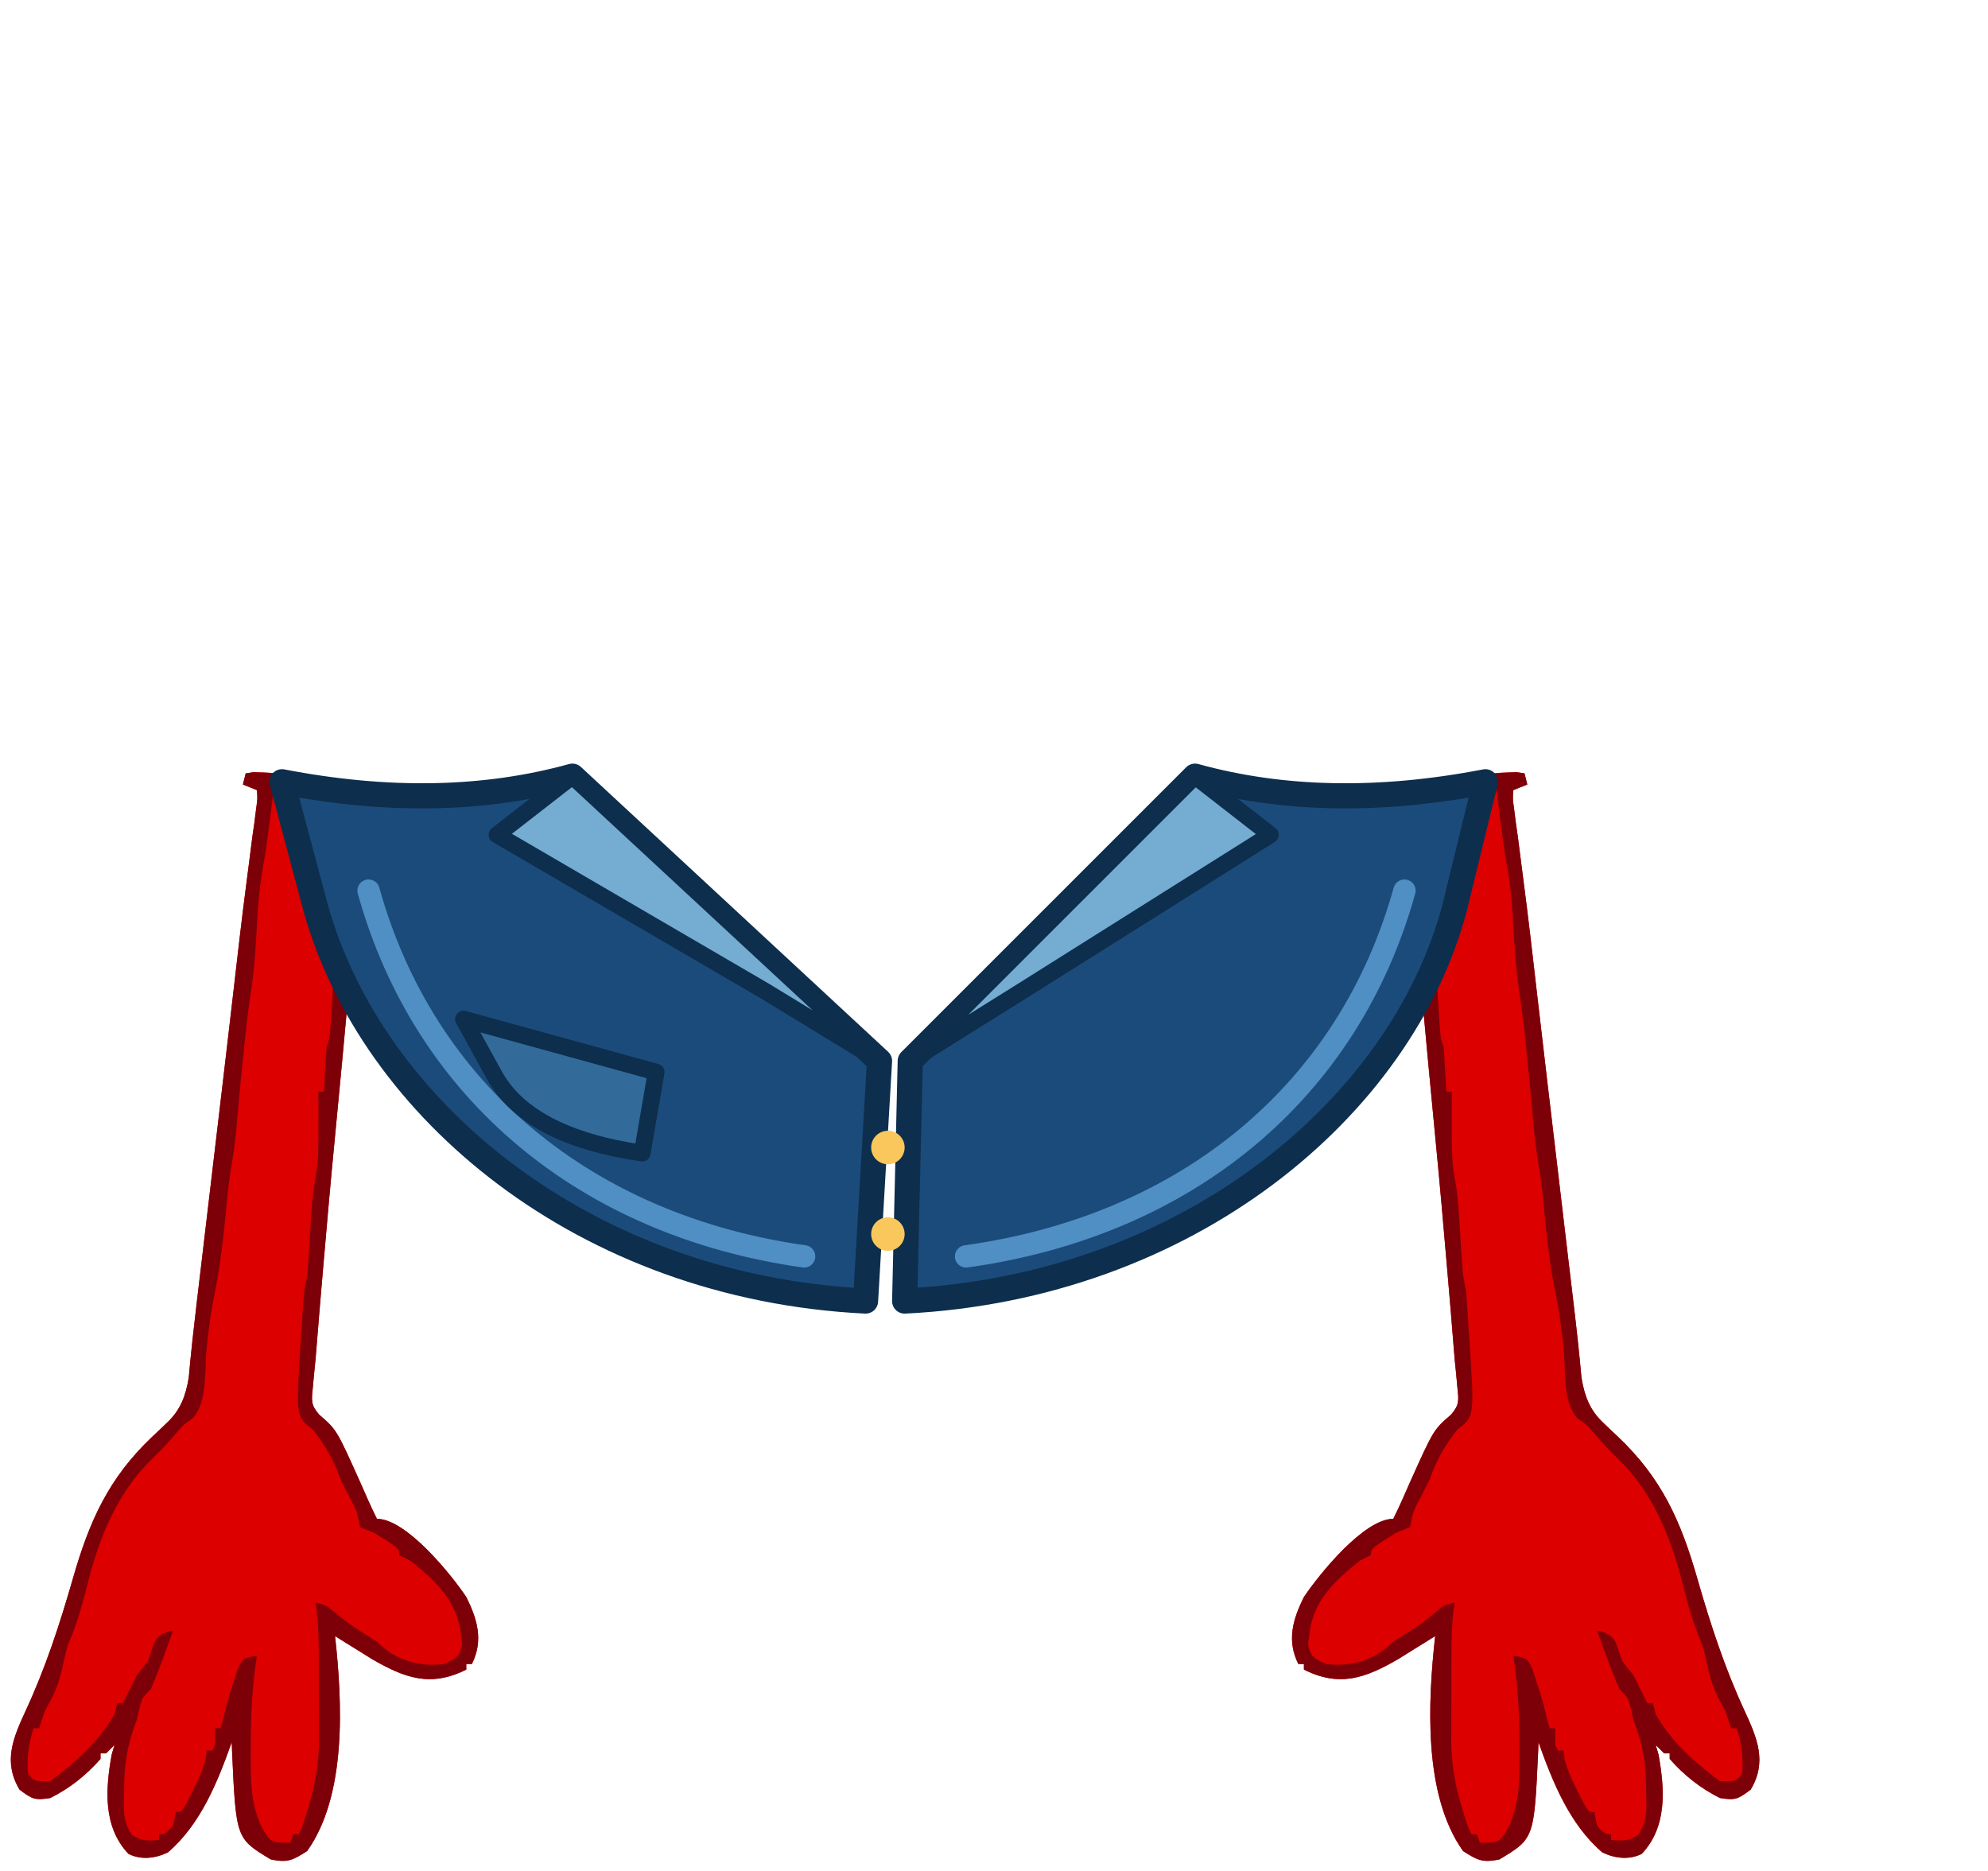
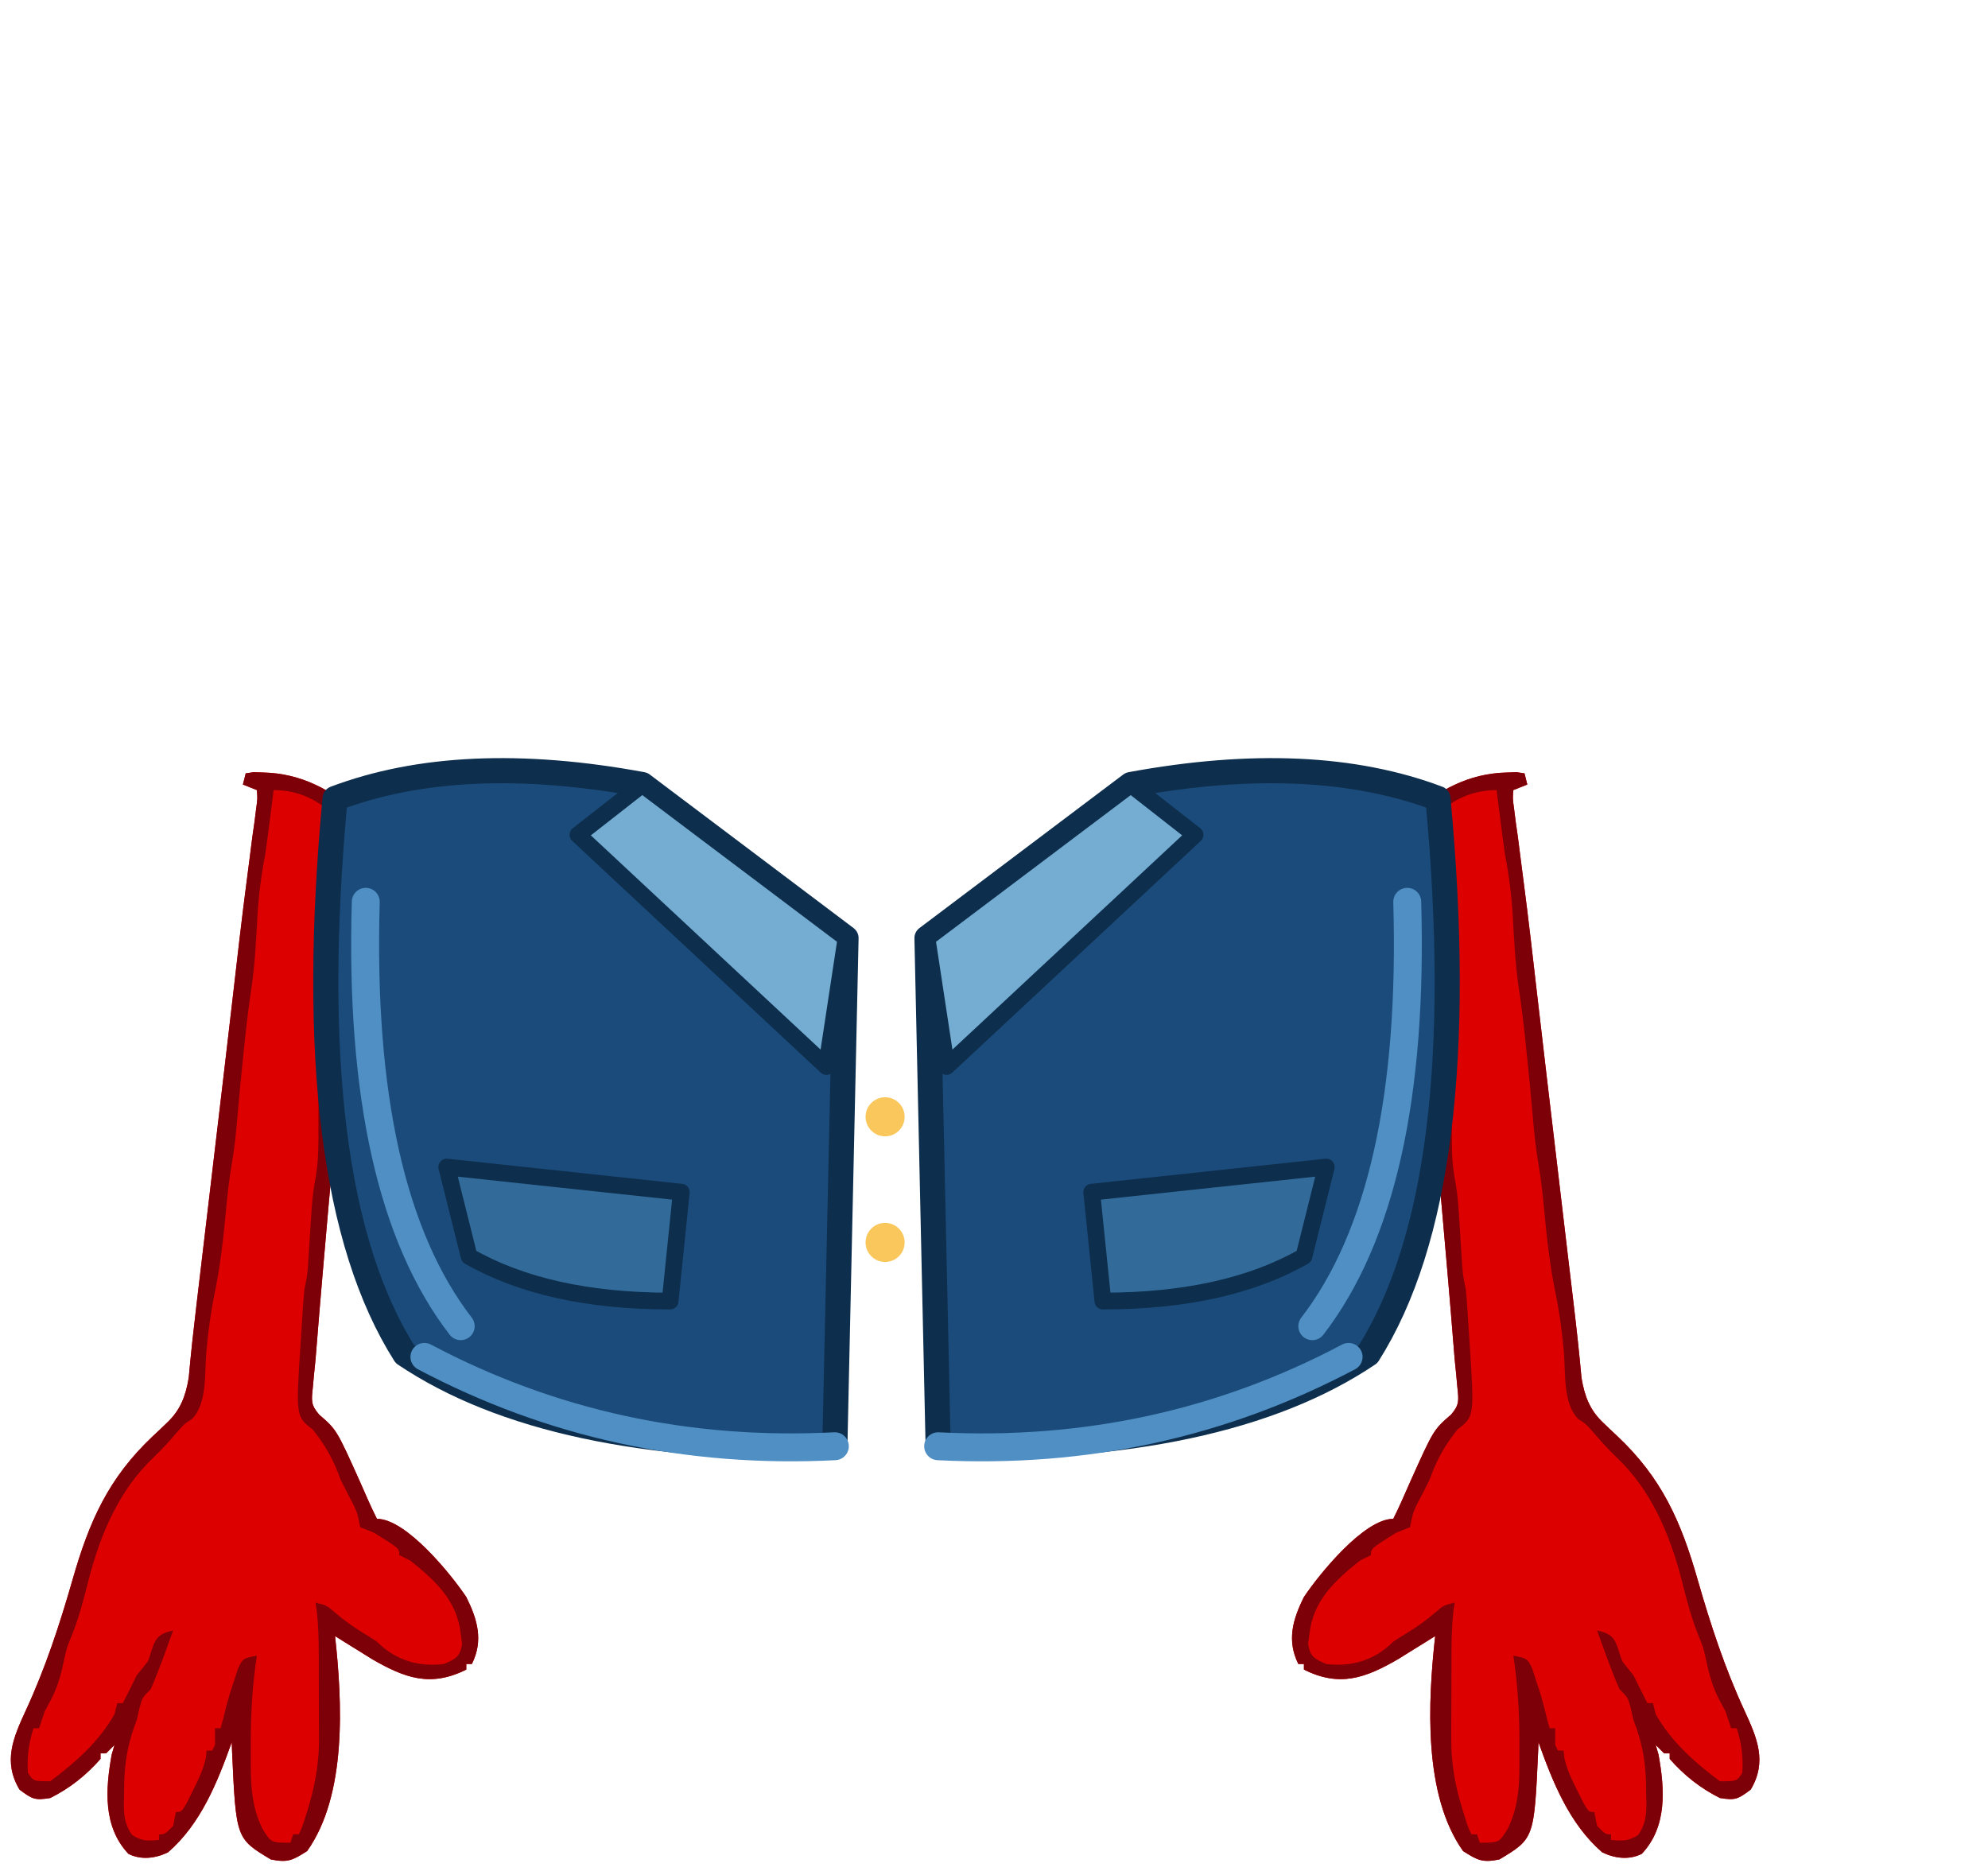
<svg xmlns="http://www.w3.org/2000/svg" viewBox="0 0 712 670">
  <g transform="translate(0,273)">
    <g transform="translate(175,0) scale(-1,1)">
      <path d="M0 0 C1.15 -0.04 2.3 -0.07 3.48 -0.11 C3.94 -0.04 3.94 -0.04 6.25 0.31 C6.41 0.97 6.41 0.97 7.25 4.31 C5.6 4.97 3.95 5.63 2.25 6.31 C2 9.26 2 9.26 2.54 13.21 C2.73 14.74 2.93 16.27 3.13 17.86 C3.38 19.59 3.62 21.33 3.88 23.12 C4.25 26.02 4.62 28.92 4.99 31.82 C5.27 33.98 5.55 36.15 5.83 38.32 C7.69 52.48 9.3 66.67 10.93 80.86 C11.89 89.14 12.86 97.42 13.83 105.7 C14.03 107.38 14.23 109.06 14.43 110.8 C17.04 133.07 19.68 155.34 22.33 177.62 C22.42 178.37 22.42 178.37 22.88 182.21 C23.22 185.11 23.57 188.01 23.91 190.91 C24.94 199.53 25.88 208.15 26.66 216.8 C27.75 223.31 29.61 228.35 34.45 232.9 C35.27 233.68 36.09 234.47 36.93 235.28 C37.78 236.08 38.62 236.87 39.5 237.69 C55.39 252.67 62.28 268.15 68.25 289.06 C72.89 305.2 78 320.81 85.06 336.06 C89.58 345.84 93.22 354.36 87.25 364.31 C82.67 367.74 81.77 368.19 76.25 367.31 C69.24 363.81 63.44 359.19 58.25 353.31 C58.25 352.65 58.25 351.99 58.25 351.31 C57.59 351.31 56.93 351.31 56.25 351.31 C55.26 350.32 54.27 349.33 53.25 348.31 C53.58 349.45 53.91 350.58 54.25 351.75 C56.48 364.16 57.42 377.55 48.25 387.31 C43.67 389.6 38.51 388.93 34.06 386.75 C22.32 376.58 16.36 361.64 11.25 347.31 C11.21 348.38 11.18 349.44 11.14 350.54 C9.72 381.83 9.72 381.83 -2.75 389.31 C-8.86 390.54 -10.57 389.6 -15.75 386.31 C-30.1 366.14 -28.33 332.73 -25.75 309.31 C-26.94 310.06 -28.14 310.81 -29.37 311.58 C-30.96 312.56 -32.55 313.55 -34.19 314.56 C-35.75 315.54 -37.32 316.51 -38.93 317.52 C-50.77 324.39 -59.98 327.7 -72.75 321.31 C-72.75 320.65 -72.75 319.99 -72.75 319.31 C-73.41 319.31 -74.07 319.31 -74.75 319.31 C-78.94 310.94 -76.77 303.36 -72.75 295.31 C-67.26 287.1 -51.21 267.31 -40.75 267.31 C-38.52 262.86 -36.56 258.31 -34.56 253.75 C-26.31 235.4 -26.31 235.4 -20.04 229.97 C-16.99 226.43 -17.32 224.84 -17.79 220.25 C-17.86 219.49 -17.86 219.49 -18.21 215.66 C-18.39 213.89 -18.57 212.13 -18.75 210.31 C-18.92 208.23 -19.09 206.15 -19.26 204.07 C-19.83 196.84 -20.44 189.61 -21.06 182.38 C-21.12 181.72 -21.12 181.72 -21.4 178.41 C-22.75 162.54 -24.15 146.67 -25.69 130.81 C-27.37 113.42 -29 96.02 -30.58 78.62 C-30.86 75.61 -31.14 72.6 -31.41 69.6 C-31.81 65.35 -32.19 61.11 -32.58 56.86 C-32.7 55.6 -32.82 54.34 -32.94 53.04 C-33.67 44.78 -33.88 36.61 -33.75 28.31 C-35.73 28.31 -37.71 28.31 -39.75 28.31 C-41.2 22.5 -38.45 19.57 -34.75 15.31 C-24.71 6.31 -13.7 0.29 0 0 Z " fill="#DC0000" transform="translate(80.75,3.6875)" />
      <path d="M0 0 C1.15 -0.04 2.3 -0.07 3.48 -0.11 C3.94 -0.04 3.94 -0.04 6.25 0.31 C6.41 0.97 6.41 0.97 7.25 4.31 C5.6 4.97 3.95 5.63 2.25 6.31 C2 9.26 2 9.26 2.54 13.21 C2.73 14.74 2.93 16.27 3.13 17.86 C3.38 19.59 3.62 21.33 3.88 23.12 C4.25 26.02 4.62 28.92 4.99 31.82 C5.27 33.98 5.55 36.15 5.83 38.32 C7.69 52.48 9.3 66.67 10.93 80.86 C11.89 89.14 12.86 97.42 13.83 105.7 C14.03 107.38 14.23 109.06 14.43 110.8 C17.04 133.07 19.68 155.34 22.33 177.62 C22.42 178.37 22.42 178.37 22.88 182.21 C23.22 185.11 23.57 188.01 23.91 190.91 C24.94 199.53 25.88 208.15 26.66 216.8 C27.75 223.31 29.61 228.35 34.45 232.9 C35.27 233.68 36.09 234.47 36.93 235.28 C37.78 236.08 38.62 236.87 39.5 237.69 C55.39 252.67 62.28 268.15 68.25 289.06 C72.89 305.2 78 320.81 85.06 336.06 C89.58 345.84 93.22 354.36 87.25 364.31 C82.67 367.74 81.77 368.19 76.25 367.31 C69.24 363.81 63.44 359.19 58.25 353.31 C58.25 352.65 58.25 351.99 58.25 351.31 C57.59 351.31 56.93 351.31 56.25 351.31 C55.26 350.32 54.27 349.33 53.25 348.31 C53.58 349.45 53.91 350.58 54.25 351.75 C56.48 364.16 57.42 377.55 48.25 387.31 C43.67 389.6 38.51 388.93 34.06 386.75 C22.32 376.58 16.36 361.64 11.25 347.31 C11.21 348.38 11.18 349.44 11.14 350.54 C9.72 381.83 9.72 381.83 -2.75 389.31 C-8.86 390.54 -10.57 389.6 -15.75 386.31 C-30.1 366.14 -28.33 332.73 -25.75 309.31 C-26.94 310.06 -28.14 310.81 -29.37 311.58 C-30.96 312.56 -32.55 313.55 -34.19 314.56 C-35.75 315.54 -37.32 316.51 -38.93 317.52 C-50.77 324.39 -59.98 327.7 -72.75 321.31 C-72.75 320.65 -72.75 319.99 -72.75 319.31 C-73.41 319.31 -74.07 319.31 -74.75 319.31 C-78.94 310.94 -76.77 303.36 -72.75 295.31 C-67.26 287.1 -51.21 267.31 -40.75 267.31 C-38.52 262.86 -36.56 258.31 -34.56 253.75 C-26.31 235.4 -26.31 235.4 -20.04 229.97 C-16.99 226.43 -17.32 224.84 -17.79 220.25 C-17.86 219.49 -17.86 219.49 -18.21 215.66 C-18.39 213.89 -18.57 212.13 -18.75 210.31 C-18.92 208.23 -19.09 206.15 -19.26 204.07 C-19.83 196.84 -20.44 189.61 -21.06 182.38 C-21.12 181.72 -21.12 181.72 -21.4 178.41 C-22.75 162.54 -24.15 146.67 -25.69 130.81 C-27.37 113.42 -29 96.02 -30.58 78.62 C-30.86 75.61 -31.14 72.6 -31.41 69.6 C-31.81 65.35 -32.19 61.11 -32.58 56.86 C-32.7 55.6 -32.82 54.34 -32.94 53.04 C-33.67 44.78 -33.88 36.61 -33.75 28.31 C-35.73 28.31 -37.71 28.31 -39.75 28.31 C-41.2 22.5 -38.45 19.57 -34.75 15.31 C-24.71 6.31 -13.7 0.29 0 0 Z M-28.75 18.31 C-29.75 25.74 -28.68 33.47 -27.83 40.88 C-26.52 53 -25.76 65.16 -25 77.33 C-24.81 80.24 -24.62 83.15 -24.43 86.06 C-24.33 87.77 -24.22 89.48 -24.11 91.23 C-23.75 95.31 -23.75 95.31 -22.75 98.31 C-22.52 101.04 -22.34 103.77 -22.19 106.5 C-22.1 107.96 -22.02 109.42 -21.93 110.92 C-21.87 112.04 -21.81 113.16 -21.75 114.31 C-21.09 114.31 -20.43 114.31 -19.75 114.31 C-19.77 116.27 -19.79 118.23 -19.81 120.25 C-19.81 139.19 -19.81 139.19 -18.26 148.13 C-17.73 151.45 -17.46 154.71 -17.25 158.07 C-17.17 159.33 -17.09 160.6 -17 161.9 C-16.83 164.56 -16.67 167.21 -16.5 169.86 C-16.42 171.12 -16.34 172.39 -16.25 173.69 C-16.21 174.27 -16.21 174.27 -16.03 177.18 C-15.75 180.31 -15.75 180.31 -14.75 185.31 C-14.29 190.28 -14 195.27 -13.69 200.25 C-13.6 201.59 -13.51 202.93 -13.41 204.31 C-11.71 230.69 -11.71 230.69 -17.75 235.31 C-22.31 240.99 -25.35 246.43 -27.75 253.31 C-29.27 256.39 -30.84 259.44 -32.45 262.48 C-33.75 265.31 -33.75 265.31 -34.75 270.31 C-36.4 270.97 -38.05 271.63 -39.75 272.31 C-48.75 277.92 -48.75 277.92 -48.75 280.31 C-50.07 280.97 -51.39 281.63 -52.75 282.31 C-61.65 289.43 -69.39 296.58 -70.75 308.31 C-70.91 309.57 -71.08 310.83 -71.25 312.12 C-70.53 316.74 -68.95 317.47 -64.75 319.31 C-55.51 320.42 -47.35 317.91 -40.75 311.31 C-39.01 310.14 -37.23 309.02 -35.44 307.94 C-31.91 305.76 -28.98 303.65 -25.81 300.94 C-22.75 298.31 -22.75 298.31 -18.75 297.31 C-18.91 298.4 -19.07 299.48 -19.24 300.6 C-19.82 305.97 -19.91 311.28 -19.92 316.68 C-19.92 317.75 -19.92 318.83 -19.93 319.94 C-19.93 322.2 -19.94 324.46 -19.94 326.73 C-19.94 330.17 -19.96 333.61 -19.97 337.05 C-19.98 339.26 -19.98 341.47 -19.98 343.68 C-19.99 344.7 -19.99 345.71 -20 346.76 C-19.97 355.67 -18.36 363.85 -15.69 372.31 C-15.35 373.41 -15 374.5 -14.65 375.62 C-13.75 378.31 -13.75 378.31 -12.75 380.31 C-12.09 380.31 -11.43 380.31 -10.75 380.31 C-10.59 380.81 -10.59 380.81 -9.75 383.31 C-2.84 383.31 -2.84 383.31 0.25 378.31 C4.72 369.21 4.44 360.51 4.44 350.56 C4.44 349.87 4.44 349.87 4.44 346.37 C4.39 336.22 3.79 326.36 2.25 316.31 C7.25 317.31 7.25 317.31 8.98 320.85 C9.22 321.59 9.22 321.59 10.44 325.38 C10.93 326.85 11.41 328.33 11.92 329.85 C12.81 332.83 13.6 335.84 14.3 338.87 C14.46 339.44 14.46 339.44 15.25 342.31 C15.91 342.31 16.57 342.31 17.25 342.31 C17.25 344.29 17.25 346.27 17.25 348.31 C17.58 348.97 17.91 349.63 18.25 350.31 C18.91 350.31 19.57 350.31 20.25 350.31 C20.33 351.13 20.42 351.95 20.5 352.79 C21.43 357.17 23.18 360.69 25.19 364.69 C25.9 366.12 26.61 367.55 27.34 369.02 C29.25 372.31 29.25 372.31 31.25 372.31 C31.58 373.96 31.91 375.61 32.25 377.31 C35.25 380.31 35.25 380.31 37.25 380.31 C37.25 380.97 37.25 381.63 37.25 382.31 C41.27 382.71 43.52 382.79 46.95 380.54 C50.37 375.74 49.95 370.98 49.81 365.31 C49.8 364.19 49.79 363.06 49.77 361.91 C49.56 353.7 48.25 346.99 45.25 339.31 C44.9 337.79 44.55 336.26 44.19 334.69 C43.25 331.31 43.25 331.31 40.25 328.31 C37.28 321.43 34.78 314.37 32.25 307.31 C39.37 308.74 38.85 311.81 41.25 318.31 C42.56 320 43.89 321.67 45.25 323.31 C46.12 325.07 46.98 326.82 47.88 328.62 C48.27 329.4 48.27 329.4 50.25 333.31 C50.91 333.31 51.57 333.31 52.25 333.31 C52.58 334.63 52.91 335.95 53.25 337.31 C58.95 347.29 67.11 354.46 76.25 361.31 C82.25 361.31 82.25 361.31 84.25 358.31 C84.63 352.64 83.99 347.73 82.25 342.31 C81.59 342.31 80.93 342.31 80.25 342.31 C79.57 340.32 78.91 338.32 78.25 336.31 C77.85 335.56 77.85 335.56 75.81 331.75 C73.25 326.77 72.12 321.9 70.99 316.45 C70.25 313.31 70.25 313.31 68.38 308.69 C65.79 302.15 64.12 295.52 62.4 288.7 C58.16 272.51 51.54 256.98 39.25 245.31 C36.42 242.55 33.8 239.78 31.25 236.75 C28.25 233.31 28.25 233.31 25.5 231.56 C20.03 226.09 20.98 215.2 20.38 207.94 C19.75 200.58 18.8 193.48 17.31 186.25 C15.31 176.41 14.21 166.6 13.29 156.61 C12.77 151.05 12.18 145.57 11.22 140.07 C10.33 134.8 9.75 129.63 9.31 124.31 C8.55 115.47 7.69 106.64 6.75 97.81 C6.63 96.68 6.51 95.55 6.39 94.38 C5.78 88.71 5.08 83.06 4.22 77.42 C2.95 68.73 2.52 60.02 2.04 51.26 C1.59 43.79 0.68 36.67 -0.75 29.31 C-1.35 25.26 -1.86 21.19 -2.38 17.12 C-2.44 16.6 -2.44 16.6 -2.78 13.95 C-3.11 11.41 -3.43 8.86 -3.75 6.31 C-14.28 6.31 -21.48 11.04 -28.75 18.31 Z " fill="#7D0008" transform="translate(80.75,3.6875)" />
    </g>
    <g transform="translate(459,0)">
      <path d="M0 0 C1.15 -0.04 2.3 -0.07 3.48 -0.11 C3.94 -0.04 3.94 -0.04 6.25 0.31 C6.41 0.97 6.41 0.97 7.25 4.31 C5.6 4.97 3.95 5.63 2.25 6.31 C2 9.26 2 9.26 2.54 13.21 C2.73 14.74 2.93 16.27 3.13 17.86 C3.38 19.59 3.62 21.33 3.88 23.12 C4.25 26.02 4.62 28.92 4.99 31.82 C5.27 33.98 5.55 36.15 5.83 38.32 C7.69 52.48 9.3 66.67 10.93 80.86 C11.89 89.14 12.86 97.42 13.83 105.7 C14.03 107.38 14.23 109.06 14.43 110.8 C17.04 133.07 19.68 155.34 22.33 177.62 C22.42 178.37 22.42 178.37 22.88 182.21 C23.22 185.11 23.57 188.01 23.91 190.91 C24.94 199.53 25.88 208.15 26.66 216.8 C27.75 223.31 29.61 228.35 34.45 232.9 C35.27 233.68 36.09 234.47 36.93 235.28 C37.78 236.08 38.62 236.87 39.5 237.69 C55.39 252.67 62.28 268.15 68.25 289.06 C72.89 305.2 78 320.81 85.06 336.06 C89.58 345.84 93.22 354.36 87.25 364.31 C82.67 367.74 81.77 368.19 76.25 367.31 C69.24 363.81 63.44 359.19 58.25 353.31 C58.25 352.65 58.25 351.99 58.25 351.31 C57.59 351.31 56.93 351.31 56.25 351.31 C55.26 350.32 54.27 349.33 53.25 348.31 C53.58 349.45 53.91 350.58 54.25 351.75 C56.48 364.16 57.42 377.55 48.25 387.31 C43.67 389.6 38.51 388.93 34.06 386.75 C22.32 376.58 16.36 361.64 11.25 347.31 C11.21 348.38 11.18 349.44 11.14 350.54 C9.72 381.83 9.72 381.83 -2.75 389.31 C-8.86 390.54 -10.57 389.6 -15.75 386.31 C-30.1 366.14 -28.33 332.73 -25.75 309.31 C-26.94 310.06 -28.14 310.81 -29.37 311.58 C-30.96 312.56 -32.55 313.55 -34.19 314.56 C-35.75 315.54 -37.32 316.51 -38.93 317.52 C-50.77 324.39 -59.98 327.7 -72.75 321.31 C-72.75 320.65 -72.75 319.99 -72.75 319.31 C-73.41 319.31 -74.07 319.31 -74.75 319.31 C-78.94 310.94 -76.77 303.36 -72.75 295.31 C-67.26 287.1 -51.21 267.31 -40.75 267.31 C-38.52 262.86 -36.56 258.31 -34.56 253.75 C-26.31 235.4 -26.31 235.4 -20.04 229.97 C-16.99 226.43 -17.32 224.84 -17.79 220.25 C-17.86 219.49 -17.86 219.49 -18.21 215.66 C-18.39 213.89 -18.57 212.13 -18.75 210.31 C-18.92 208.23 -19.09 206.15 -19.26 204.07 C-19.83 196.84 -20.44 189.61 -21.06 182.38 C-21.12 181.72 -21.12 181.72 -21.4 178.41 C-22.75 162.54 -24.15 146.67 -25.69 130.81 C-27.37 113.42 -29 96.02 -30.58 78.62 C-30.86 75.61 -31.14 72.6 -31.41 69.6 C-31.81 65.35 -32.19 61.11 -32.58 56.86 C-32.7 55.6 -32.82 54.34 -32.94 53.04 C-33.67 44.78 -33.88 36.61 -33.75 28.31 C-35.73 28.31 -37.71 28.31 -39.75 28.31 C-41.2 22.5 -38.45 19.57 -34.75 15.31 C-24.71 6.31 -13.7 0.29 0 0 Z " fill="#DC0000" transform="translate(80.75,3.6875)" />
      <path d="M0 0 C1.15 -0.04 2.3 -0.07 3.48 -0.11 C3.94 -0.04 3.94 -0.04 6.25 0.31 C6.41 0.97 6.41 0.97 7.25 4.31 C5.6 4.97 3.95 5.63 2.25 6.31 C2 9.26 2 9.26 2.54 13.21 C2.73 14.74 2.93 16.27 3.13 17.86 C3.38 19.59 3.62 21.33 3.88 23.12 C4.25 26.02 4.62 28.92 4.99 31.82 C5.27 33.98 5.55 36.15 5.83 38.32 C7.69 52.48 9.3 66.67 10.93 80.86 C11.89 89.14 12.86 97.42 13.83 105.7 C14.03 107.38 14.23 109.06 14.43 110.8 C17.04 133.07 19.68 155.34 22.33 177.62 C22.42 178.37 22.42 178.37 22.88 182.21 C23.22 185.11 23.57 188.01 23.91 190.91 C24.94 199.53 25.88 208.15 26.66 216.8 C27.75 223.31 29.61 228.35 34.45 232.9 C35.27 233.68 36.09 234.47 36.93 235.28 C37.78 236.08 38.62 236.87 39.5 237.69 C55.39 252.67 62.28 268.15 68.25 289.06 C72.89 305.2 78 320.81 85.06 336.06 C89.58 345.84 93.22 354.36 87.25 364.31 C82.67 367.74 81.77 368.19 76.25 367.31 C69.24 363.81 63.44 359.19 58.25 353.31 C58.25 352.65 58.25 351.99 58.25 351.31 C57.59 351.31 56.93 351.31 56.25 351.31 C55.26 350.32 54.27 349.33 53.25 348.31 C53.58 349.45 53.91 350.58 54.25 351.75 C56.48 364.16 57.42 377.55 48.25 387.31 C43.67 389.6 38.51 388.93 34.06 386.75 C22.32 376.58 16.36 361.64 11.25 347.31 C11.21 348.38 11.18 349.44 11.14 350.54 C9.72 381.83 9.72 381.83 -2.75 389.31 C-8.86 390.54 -10.57 389.6 -15.75 386.31 C-30.1 366.14 -28.33 332.73 -25.75 309.31 C-26.94 310.06 -28.14 310.81 -29.37 311.58 C-30.96 312.56 -32.55 313.55 -34.19 314.56 C-35.75 315.54 -37.32 316.51 -38.93 317.52 C-50.77 324.39 -59.98 327.7 -72.75 321.31 C-72.75 320.65 -72.75 319.99 -72.75 319.31 C-73.41 319.31 -74.07 319.31 -74.75 319.31 C-78.94 310.94 -76.77 303.36 -72.75 295.31 C-67.26 287.1 -51.21 267.31 -40.75 267.31 C-38.52 262.86 -36.56 258.31 -34.56 253.75 C-26.31 235.4 -26.31 235.4 -20.04 229.97 C-16.99 226.43 -17.32 224.84 -17.79 220.25 C-17.86 219.49 -17.86 219.49 -18.21 215.66 C-18.39 213.89 -18.57 212.13 -18.75 210.31 C-18.92 208.23 -19.09 206.15 -19.26 204.07 C-19.83 196.84 -20.44 189.61 -21.06 182.38 C-21.12 181.72 -21.12 181.72 -21.4 178.41 C-22.75 162.54 -24.15 146.67 -25.69 130.81 C-27.37 113.42 -29 96.02 -30.58 78.62 C-30.86 75.61 -31.14 72.6 -31.41 69.6 C-31.81 65.35 -32.19 61.11 -32.58 56.86 C-32.7 55.6 -32.82 54.34 -32.94 53.04 C-33.67 44.78 -33.88 36.61 -33.75 28.31 C-35.73 28.31 -37.71 28.31 -39.75 28.31 C-41.2 22.5 -38.45 19.57 -34.75 15.31 C-24.71 6.31 -13.7 0.29 0 0 Z M-28.75 18.31 C-29.75 25.74 -28.68 33.47 -27.83 40.88 C-26.52 53 -25.76 65.16 -25 77.33 C-24.81 80.24 -24.62 83.15 -24.43 86.06 C-24.33 87.77 -24.22 89.48 -24.11 91.23 C-23.75 95.31 -23.75 95.31 -22.75 98.31 C-22.52 101.04 -22.34 103.77 -22.19 106.5 C-22.1 107.96 -22.02 109.42 -21.93 110.92 C-21.87 112.04 -21.81 113.16 -21.75 114.31 C-21.09 114.31 -20.43 114.31 -19.75 114.31 C-19.77 116.27 -19.79 118.23 -19.81 120.25 C-19.81 139.19 -19.81 139.19 -18.26 148.13 C-17.73 151.45 -17.46 154.71 -17.25 158.07 C-17.17 159.33 -17.09 160.6 -17 161.9 C-16.83 164.56 -16.67 167.21 -16.5 169.86 C-16.42 171.12 -16.34 172.39 -16.25 173.69 C-16.21 174.27 -16.21 174.27 -16.03 177.18 C-15.75 180.31 -15.75 180.31 -14.75 185.31 C-14.29 190.28 -14 195.27 -13.69 200.25 C-13.6 201.59 -13.51 202.93 -13.41 204.31 C-11.71 230.69 -11.71 230.69 -17.75 235.31 C-22.31 240.99 -25.35 246.43 -27.75 253.31 C-29.27 256.39 -30.84 259.44 -32.45 262.48 C-33.75 265.31 -33.75 265.31 -34.75 270.31 C-36.4 270.97 -38.05 271.63 -39.75 272.31 C-48.75 277.92 -48.75 277.92 -48.75 280.31 C-50.07 280.97 -51.39 281.63 -52.75 282.31 C-61.65 289.43 -69.39 296.58 -70.75 308.31 C-70.91 309.57 -71.08 310.83 -71.25 312.12 C-70.53 316.74 -68.95 317.47 -64.75 319.31 C-55.51 320.42 -47.35 317.91 -40.75 311.31 C-39.01 310.14 -37.23 309.02 -35.44 307.94 C-31.91 305.76 -28.98 303.65 -25.81 300.94 C-22.75 298.31 -22.75 298.31 -18.75 297.31 C-18.91 298.4 -19.07 299.48 -19.24 300.6 C-19.82 305.97 -19.91 311.28 -19.92 316.68 C-19.92 317.75 -19.92 318.83 -19.93 319.94 C-19.93 322.2 -19.94 324.46 -19.94 326.73 C-19.94 330.17 -19.96 333.61 -19.97 337.05 C-19.98 339.26 -19.98 341.47 -19.98 343.68 C-19.99 344.7 -19.99 345.71 -20 346.76 C-19.97 355.67 -18.36 363.85 -15.69 372.31 C-15.35 373.41 -15 374.5 -14.65 375.62 C-13.75 378.31 -13.75 378.31 -12.75 380.31 C-12.09 380.31 -11.43 380.31 -10.75 380.31 C-10.59 380.81 -10.59 380.81 -9.75 383.31 C-2.84 383.31 -2.84 383.31 0.25 378.31 C4.72 369.21 4.44 360.51 4.44 350.56 C4.44 349.87 4.44 349.87 4.44 346.37 C4.39 336.22 3.79 326.36 2.25 316.31 C7.25 317.31 7.25 317.31 8.98 320.85 C9.22 321.59 9.22 321.59 10.44 325.38 C10.93 326.85 11.41 328.33 11.92 329.85 C12.81 332.83 13.6 335.84 14.3 338.87 C14.46 339.44 14.46 339.44 15.25 342.31 C15.91 342.31 16.57 342.31 17.25 342.31 C17.25 344.29 17.25 346.27 17.25 348.31 C17.58 348.97 17.91 349.63 18.25 350.31 C18.91 350.31 19.57 350.31 20.25 350.31 C20.33 351.13 20.42 351.95 20.5 352.79 C21.43 357.17 23.18 360.69 25.19 364.69 C25.9 366.12 26.61 367.55 27.34 369.02 C29.25 372.31 29.25 372.31 31.25 372.31 C31.58 373.96 31.91 375.61 32.25 377.31 C35.25 380.31 35.25 380.31 37.25 380.31 C37.25 380.97 37.25 381.63 37.25 382.31 C41.27 382.71 43.52 382.79 46.95 380.54 C50.37 375.74 49.95 370.98 49.81 365.31 C49.8 364.19 49.79 363.06 49.77 361.91 C49.56 353.7 48.25 346.99 45.25 339.31 C44.9 337.79 44.55 336.26 44.19 334.69 C43.25 331.31 43.25 331.31 40.25 328.31 C37.28 321.43 34.78 314.37 32.25 307.31 C39.37 308.74 38.85 311.81 41.25 318.31 C42.56 320 43.89 321.67 45.25 323.31 C46.12 325.07 46.98 326.82 47.88 328.62 C48.27 329.4 48.27 329.4 50.25 333.31 C50.91 333.31 51.57 333.31 52.25 333.31 C52.58 334.63 52.91 335.95 53.25 337.31 C58.95 347.29 67.11 354.46 76.25 361.31 C82.25 361.31 82.25 361.31 84.25 358.31 C84.63 352.64 83.99 347.73 82.25 342.31 C81.59 342.31 80.93 342.31 80.25 342.31 C79.57 340.32 78.91 338.32 78.25 336.31 C77.85 335.56 77.85 335.56 75.81 331.75 C73.25 326.77 72.12 321.9 70.99 316.45 C70.25 313.31 70.25 313.31 68.38 308.69 C65.79 302.15 64.12 295.52 62.4 288.7 C58.16 272.51 51.54 256.98 39.25 245.31 C36.42 242.55 33.8 239.78 31.25 236.75 C28.25 233.31 28.25 233.31 25.5 231.56 C20.03 226.09 20.98 215.2 20.38 207.94 C19.75 200.58 18.8 193.48 17.31 186.25 C15.31 176.41 14.21 166.6 13.29 156.61 C12.77 151.05 12.18 145.57 11.22 140.07 C10.33 134.8 9.75 129.63 9.31 124.31 C8.55 115.47 7.69 106.64 6.75 97.81 C6.63 96.68 6.51 95.55 6.39 94.38 C5.78 88.71 5.08 83.06 4.22 77.42 C2.95 68.73 2.52 60.02 2.04 51.26 C1.59 43.79 0.68 36.67 -0.75 29.31 C-1.35 25.26 -1.86 21.19 -2.38 17.12 C-2.44 16.6 -2.44 16.6 -2.78 13.95 C-3.11 11.41 -3.43 8.86 -3.75 6.31 C-14.28 6.31 -21.48 11.04 -28.75 18.31 Z " fill="#7D0008" transform="translate(80.75,3.6875)" />
    </g>
  </g>
  <g stroke-linecap="round" stroke-linejoin="round">
-     <path d="M101 280 Q158 291 205 278 L315 380 L310 466 C209 461 133 397 113 325 Z" fill="#1B4B7A" stroke="#0D2E4D" stroke-width="9" />
-     <path d="M532 280 Q475 291 428 278 L326 380 L324 466 C425 461 502 397 521 325 Z" fill="#1B4B7A" stroke="#0D2E4D" stroke-width="9" />
-     <path d="M205 278 L315 380 L274 355 L178 299 Z M428 278 L326 380 L366 355 L455 299 Z" fill="#75ACD1" stroke="#0D2E4D" stroke-width="6" />
-     <path d="M132 319 C152 391 210 439 288 450 M503 319 C483 391 425 439 346 450" fill="none" stroke="#4F8FC4" stroke-width="8" />
-     <path d="M166 365 L235 384 L230 413 Q189 407 177 385 Z" fill="#326B99" stroke="#0D2E4D" stroke-width="6" />
-     <circle cx="318" cy="411" r="6" fill="#F9C75B" />
-     <circle cx="318" cy="442" r="6" fill="#F9C75B" />
+     <path d="M120 286 Q165 269 230 281 L303 336 L299 518 Q197 520 145 485 Q107 425 120 286 Z" fill="#1B4B7A" stroke="#0D2E4D" stroke-width="9" />
+     <path d="M515 286 Q470 269 405 281 L332 336 L336 518 Q438 520 490 485 Q528 425 515 286 Z" fill="#1B4B7A" stroke="#0D2E4D" stroke-width="9" />
+     <path d="M230 281 L303 336 L296 382 L207 299 Z M405 281 L332 336 L339 382 L428 299 Z" fill="#75ACD1" stroke="#0D2E4D" stroke-width="6" />
+     <path d="M131 323 Q128 427 165 475 M504 323 Q507 427 470 475 M152 486 Q220 522 299 518 M483 486 Q415 522 336 518" fill="none" stroke="#4F8FC4" stroke-width="10" />
+     <path d="M160 418 L244 427 L240 466 Q196 466 168 450 Z" fill="#326B99" stroke="#0D2E4D" stroke-width="6" />
+     <path d="M391 427 L475 418 L467 450 Q439 466 395 466 Z" fill="#326B99" stroke="#0D2E4D" stroke-width="6" />
+     <circle cx="317" cy="400" r="7" fill="#F9C75B" />
+     <circle cx="317" cy="445" r="7" fill="#F9C75B" />
  </g>
</svg>
